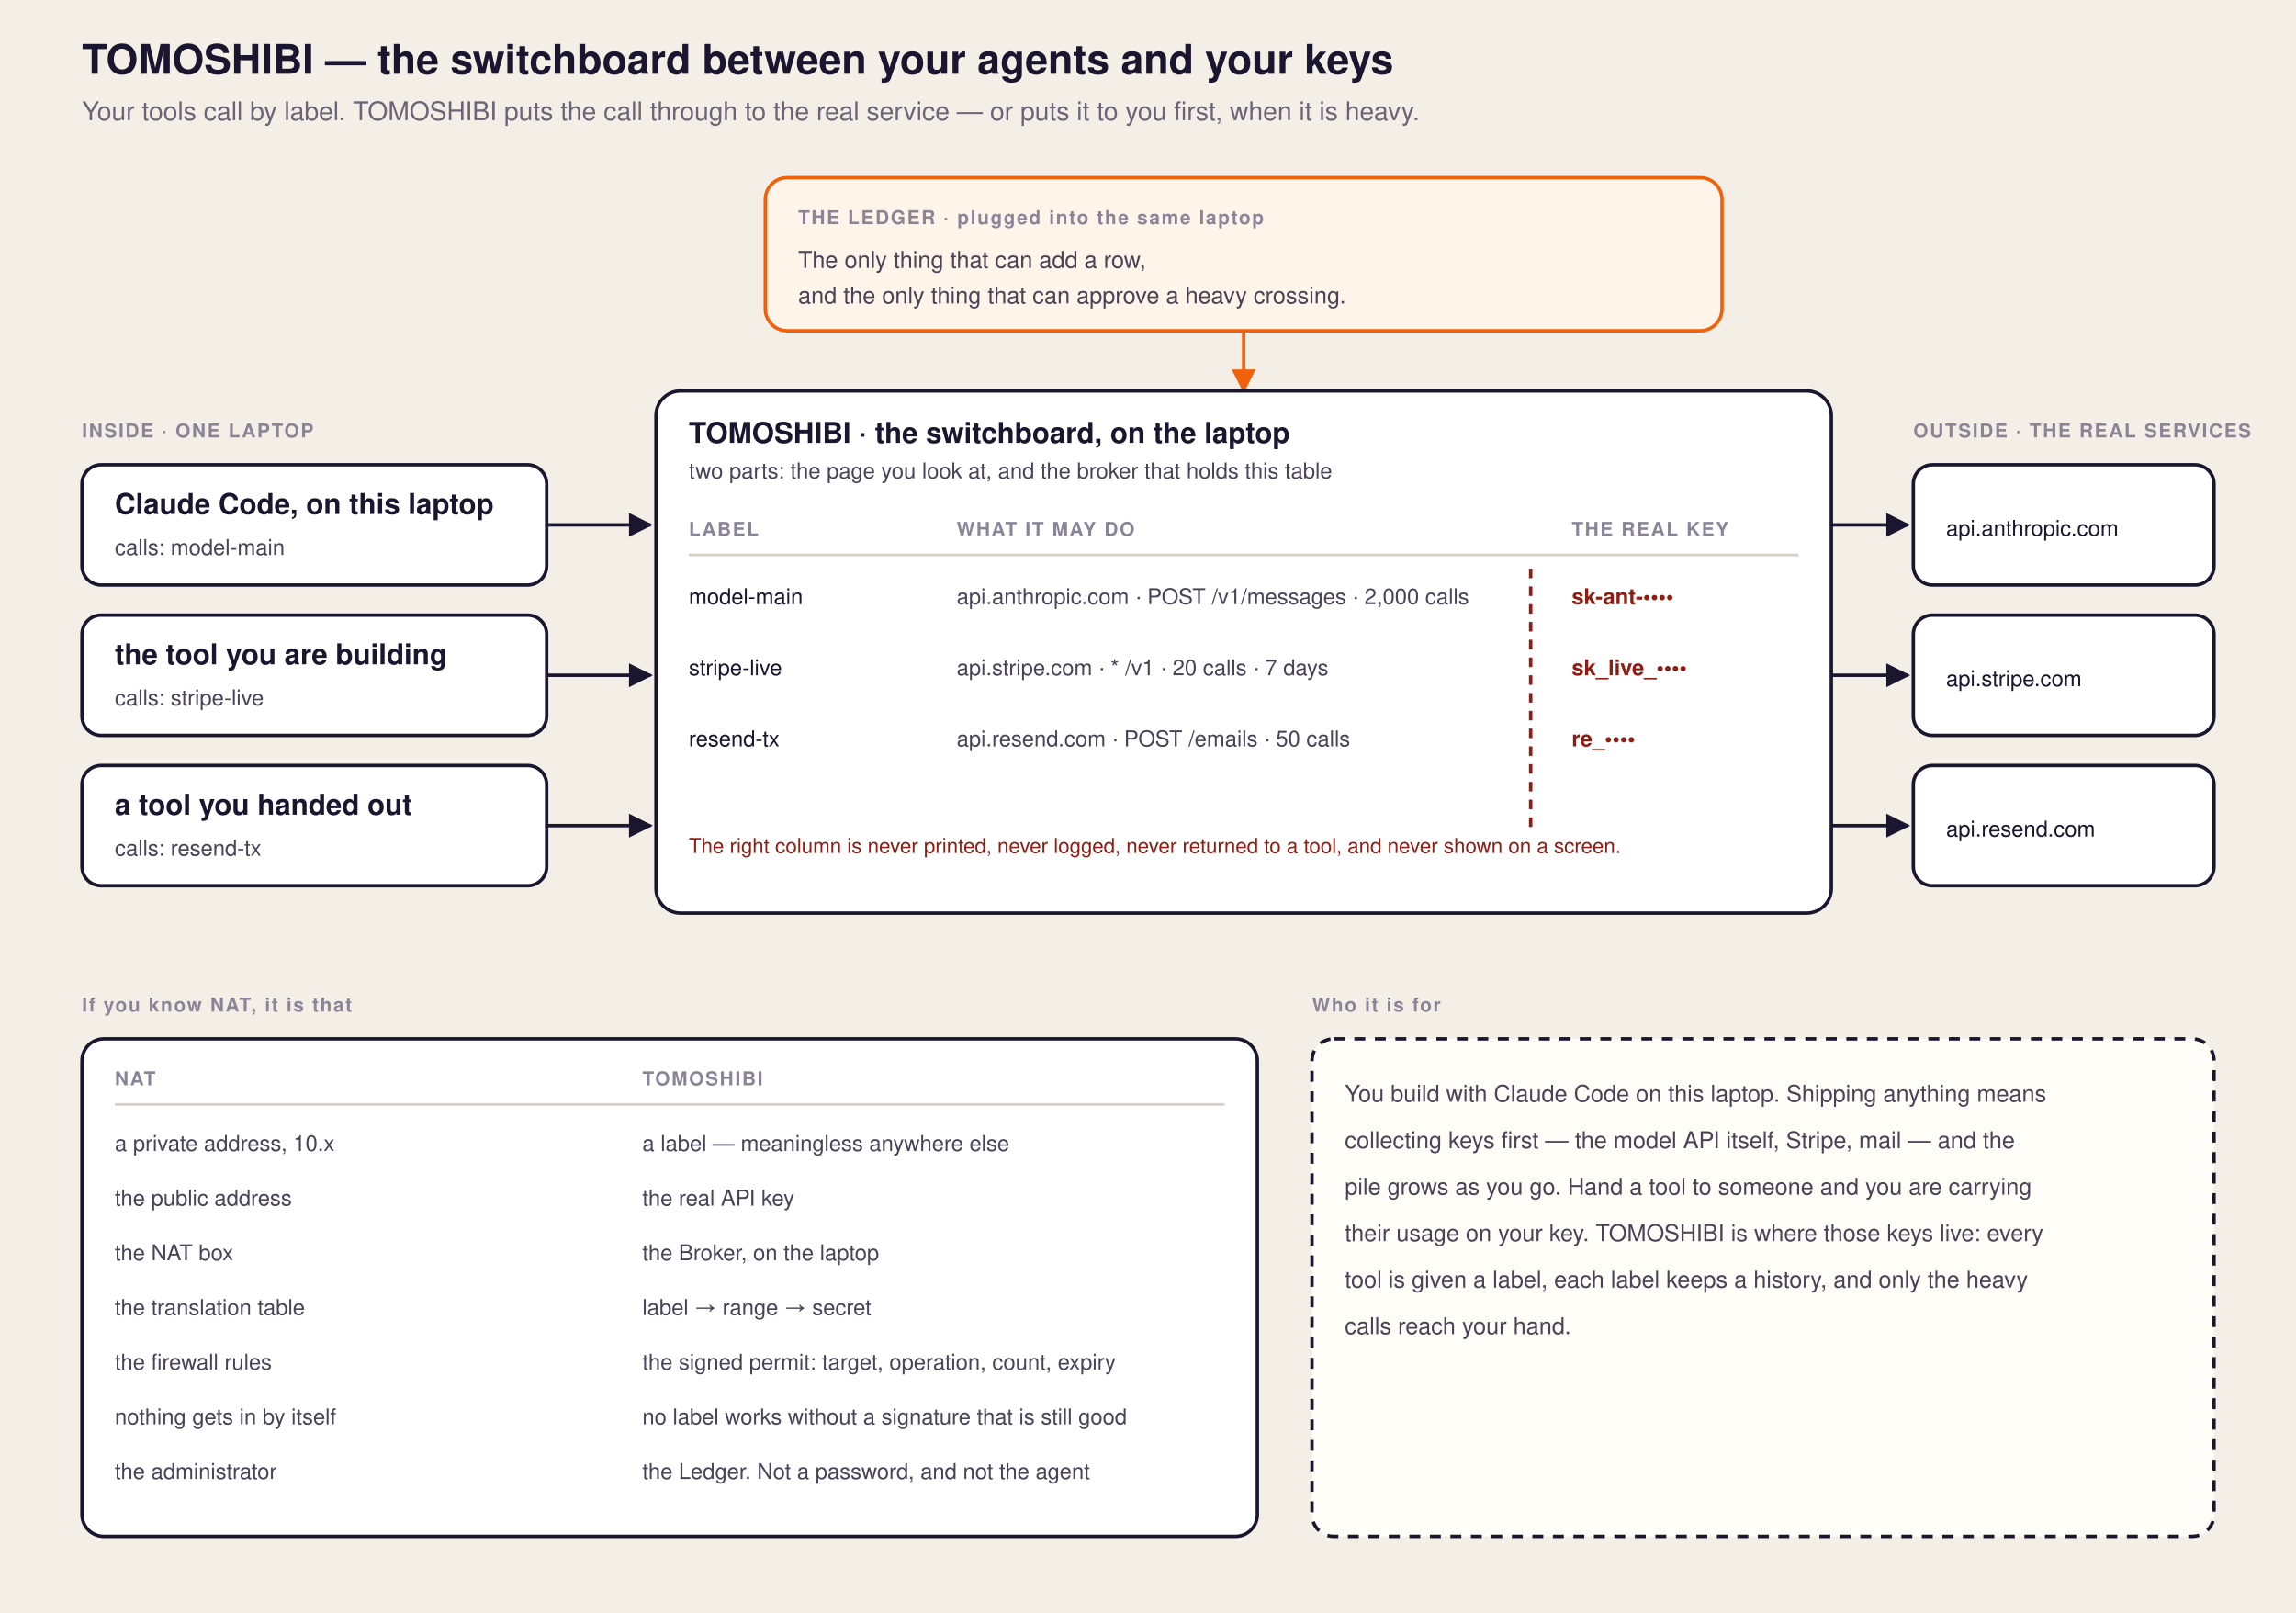
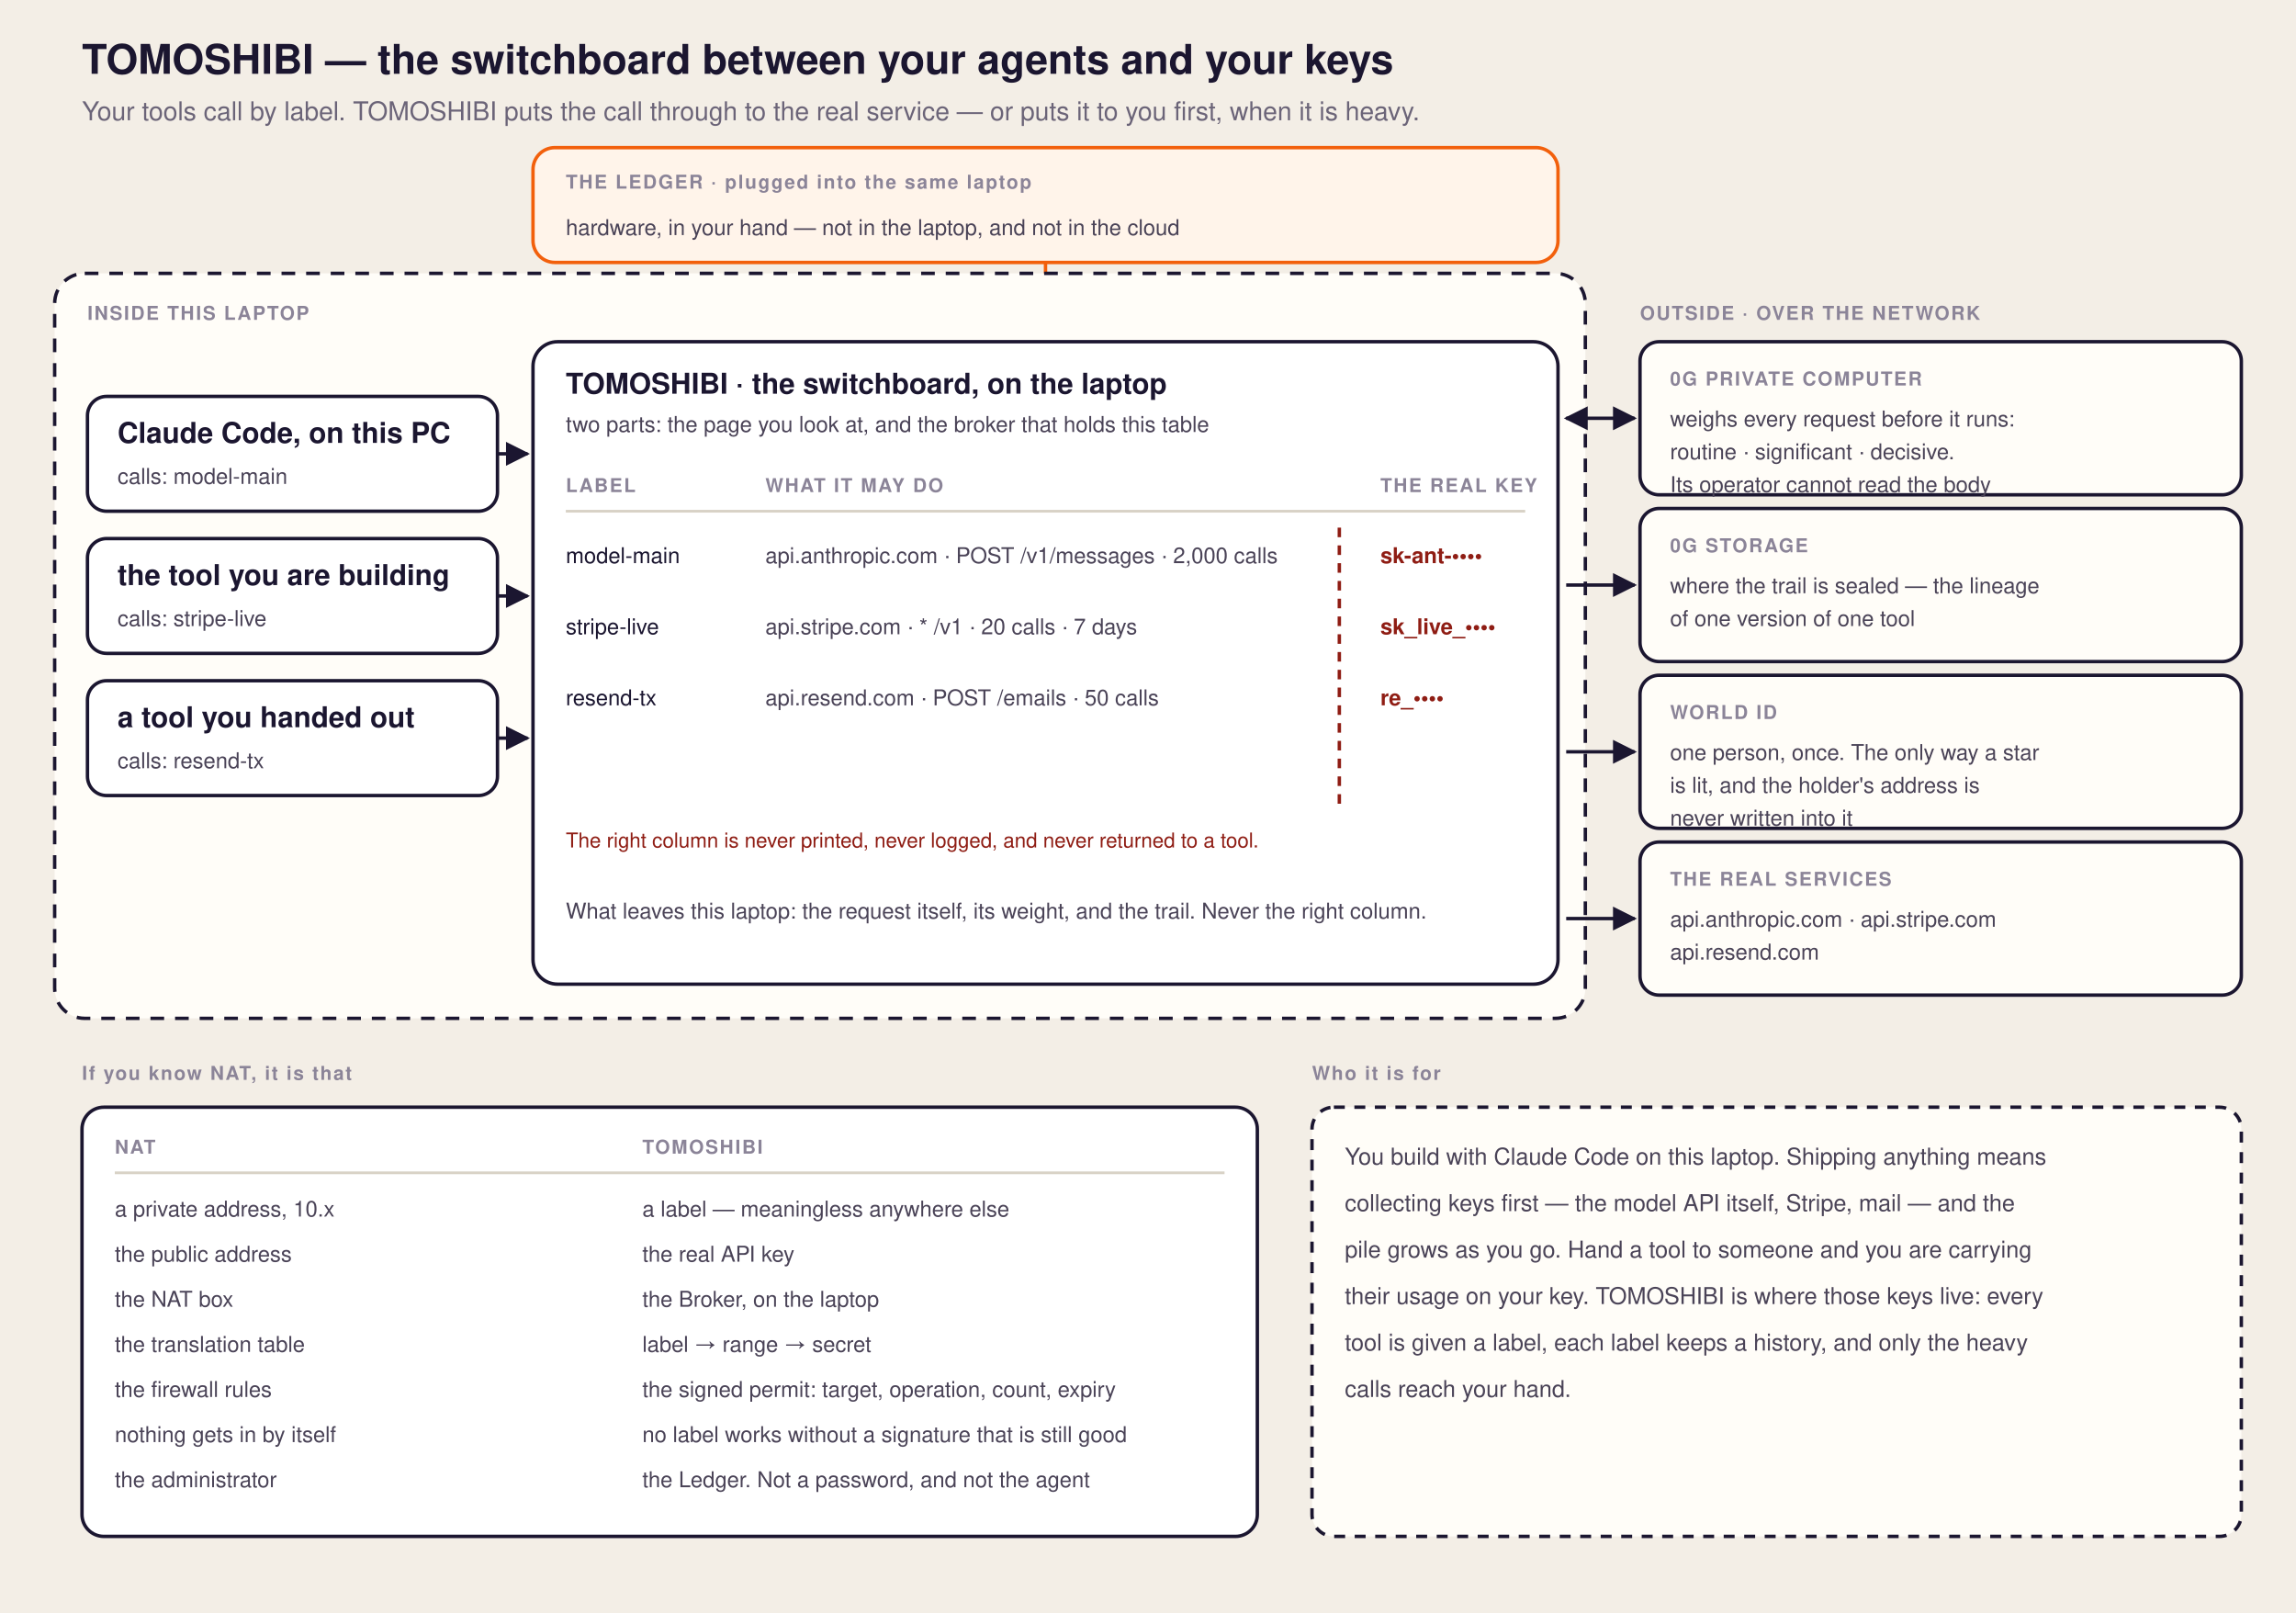
<svg xmlns="http://www.w3.org/2000/svg" viewBox="0 0 1680 1180" width="1680" height="1180" font-family="Figtree, Helvetica, Arial, sans-serif">
  <defs>
    <marker id="a" viewBox="0 0 10 10" refX="9" refY="5" markerWidth="7" markerHeight="7" orient="auto-start-reverse">
      <path d="M0 0 10 5 0 10z" fill="#1b1630" />
    </marker>
    <marker id="af" viewBox="0 0 10 10" refX="9" refY="5" markerWidth="7" markerHeight="7" orient="auto-start-reverse">
      <path d="M0 0 10 5 0 10z" fill="#f2600c" />
    </marker>
  </defs>
  <style>
    .card{fill:#fff;stroke:#1b1630;stroke-width:2.5}
    .h{font-size:21px;font-weight:600;fill:#1b1630}
    .k{font-size:14px;font-weight:600;letter-spacing:.08em;fill:#8b8498}
    .t{font-size:17px;fill:#4a4357}
    .m{font-size:16px;fill:#4a4357}
    .key{font-size:16px;fill:#8f1d14;font-weight:600}
    .ttl{font-size:30px;font-weight:600;fill:#1b1630}
    .sub{font-size:19px;fill:#6b6478}
    .num{font-size:16px;font-weight:600;fill:#fff}
    .lab{font-size:16px;fill:#1b1630}
    .note{font-size:15px;fill:#8f1d14}
</style>
  <rect width="1680" height="1180" fill="#F3EEE6" />
  <text class="ttl" x="60" y="54">TOMOSHIBI — the switchboard between your agents and your keys</text>
  <text class="sub" x="60" y="88">Your tools call by label. TOMOSHIBI puts the call through to the real service — or puts it to you first, when it is heavy.</text>
-   <rect x="560" y="130" width="700" height="112" rx="16" fill="#FFF4EA" stroke="#f2600c" stroke-width="2.5" />
-   <text class="k" x="584" y="164" fill="#c2410c">THE LEDGER · plugged into the same laptop</text>
-   <text class="t" x="584" y="196">The only thing that can add a row,</text>
-   <text class="t" x="584" y="222">and the only thing that can approve a heavy crossing.</text>
-   <path d="M910 242 L910 286" stroke="#f2600c" stroke-width="2.5" marker-end="url(#af)" />
-   <text class="k" x="60" y="320">INSIDE · ONE LAPTOP</text>
-   <rect class="card" x="60" y="340" width="340" height="88" rx="14" />
-   <text class="h" x="84" y="376">Claude Code, on this laptop</text>
-   <text class="m" x="84" y="406">calls: model-main</text>
-   <path d="M400 384 L476 384" stroke="#1b1630" stroke-width="2.5" marker-end="url(#a)" />
-   <rect class="card" x="60" y="450" width="340" height="88" rx="14" />
-   <text class="h" x="84" y="486">the tool you are building</text>
-   <text class="m" x="84" y="516">calls: stripe-live</text>
-   <path d="M400 494 L476 494" stroke="#1b1630" stroke-width="2.5" marker-end="url(#a)" />
-   <rect class="card" x="60" y="560" width="340" height="88" rx="14" />
-   <text class="h" x="84" y="596">a tool you handed out</text>
-   <text class="m" x="84" y="626">calls: resend-tx</text>
-   <path d="M400 604 L476 604" stroke="#1b1630" stroke-width="2.5" marker-end="url(#a)" />
-   <rect class="card" x="480" y="286" width="860" height="382" rx="18" fill="#fffdf8" />
-   <text class="h" x="504" y="324">TOMOSHIBI · the switchboard, on the laptop</text>
-   <text class="m" x="504" y="350">two parts: the page you look at, and the broker that holds this table</text>
-   <text class="k" x="504" y="392">LABEL</text>
-   <text class="k" x="700" y="392">WHAT IT MAY DO</text>
-   <text class="k" x="1150" y="392">THE REAL KEY</text>
-   <path d="M504 406 L1316 406" stroke="#d8d2c6" stroke-width="2" />
-   <text class="lab" x="504" y="442">model-main</text>
-   <text class="m" x="700" y="442">api.anthropic.com · POST /v1/messages · 2,000 calls</text>
-   <text class="key" x="1150" y="442">sk-ant-••••</text>
-   <text class="lab" x="504" y="494">stripe-live</text>
-   <text class="m" x="700" y="494">api.stripe.com · * /v1 · 20 calls · 7 days</text>
-   <text class="key" x="1150" y="494">sk_live_••••</text>
-   <text class="lab" x="504" y="546">resend-tx</text>
-   <text class="m" x="700" y="546">api.resend.com · POST /emails · 50 calls</text>
-   <text class="key" x="1150" y="546">re_••••</text>
-   <path d="M1120 416 L1120 608" stroke="#8f1d14" stroke-width="2.5" stroke-dasharray="7 6" />
-   <text class="note" x="504" y="624">The right column is never printed, never logged, never returned to a tool, and never shown on a screen.</text>
-   <text class="k" x="1400" y="320">OUTSIDE · THE REAL SERVICES</text>
-   <rect class="card" x="1400" y="340" width="220" height="88" rx="14" />
-   <text class="lab" x="1424" y="392">api.anthropic.com</text>
-   <path d="M1340 384 L1396 384" stroke="#1b1630" stroke-width="2.5" marker-end="url(#a)" />
-   <rect class="card" x="1400" y="450" width="220" height="88" rx="14" />
-   <text class="lab" x="1424" y="502">api.stripe.com</text>
-   <path d="M1340 494 L1396 494" stroke="#1b1630" stroke-width="2.5" marker-end="url(#a)" />
-   <rect class="card" x="1400" y="560" width="220" height="88" rx="14" />
-   <text class="lab" x="1424" y="612">api.resend.com</text>
-   <path d="M1340 604 L1396 604" stroke="#1b1630" stroke-width="2.5" marker-end="url(#a)" />
-   <text class="k" x="60" y="740">If you know NAT, it is that</text>
-   <rect class="card" x="60" y="760" width="860" height="364" rx="16" fill="#fffdf8" />
-   <text class="k" x="84" y="794">NAT</text>
-   <text class="k" x="470" y="794">TOMOSHIBI</text>
-   <path d="M84 808 L896 808" stroke="#d8d2c6" stroke-width="2" />
-   <text class="m" x="84" y="842">a private address, 10.x</text>
-   <text class="m" x="470" y="842">a label — meaningless anywhere else</text>
-   <text class="m" x="84" y="882">the public address</text>
-   <text class="m" x="470" y="882">the real API key</text>
-   <text class="m" x="84" y="922">the NAT box</text>
-   <text class="m" x="470" y="922">the Broker, on the laptop</text>
-   <text class="m" x="84" y="962">the translation table</text>
-   <text class="m" x="470" y="962">label → range → secret</text>
-   <text class="m" x="84" y="1002">the firewall rules</text>
-   <text class="m" x="470" y="1002">the signed permit: target, operation, count, expiry</text>
-   <text class="m" x="84" y="1042">nothing gets in by itself</text>
-   <text class="m" x="470" y="1042">no label works without a signature that is still good</text>
-   <text class="m" x="84" y="1082">the administrator</text>
-   <text class="m" x="470" y="1082">the Ledger. Not a password, and not the agent</text>
-   <text class="k" x="960" y="740">Who it is for</text>
-   <rect x="960" y="760" width="660" height="364" rx="16" fill="#fffdf8" stroke="#1b1630" stroke-width="2.5" stroke-dasharray="8 7" />
-   <text class="t" x="984" y="806">You build with Claude Code on this laptop. Shipping anything means</text>
-   <text class="t" x="984" y="840">collecting keys first — the model API itself, Stripe, mail — and the</text>
-   <text class="t" x="984" y="874">pile grows as you go. Hand a tool to someone and you are carrying</text>
-   <text class="t" x="984" y="908">their usage on your key. TOMOSHIBI is where those keys live: every</text>
-   <text class="t" x="984" y="942">tool is given a label, each label keeps a history, and only the heavy</text>
-   <text class="t" x="984" y="976">calls reach your hand.</text>
+   <rect x="390" y="108" width="750" height="84" rx="16" fill="#FFF4EA" stroke="#f2600c" stroke-width="2.5" />
+   <text class="k" x="414" y="138" fill="#c2410c">THE LEDGER · plugged into the same laptop</text>
+   <text class="m" x="414" y="172">hardware, in your hand — not in the laptop, and not in the cloud</text>
+   <path d="M765 192 L765 246" stroke="#f2600c" stroke-width="2.5" marker-end="url(#af)" />
+   <rect x="40" y="200" width="1120" height="545" rx="22" fill="#fffdf8" stroke="#1b1630" stroke-width="2.5" stroke-dasharray="10 8" />
+   <text class="k" x="64" y="234">INSIDE THIS LAPTOP</text>
+   <rect class="card" x="64" y="290" width="300" height="84" rx="14" />
+   <text class="h" x="86" y="324">Claude Code, on this PC</text>
+   <text class="m" x="86" y="354">calls: model-main</text>
+   <path d="M364 332 L386 332" stroke="#1b1630" stroke-width="2.5" marker-end="url(#a)" />
+   <rect class="card" x="64" y="394" width="300" height="84" rx="14" />
+   <text class="h" x="86" y="428">the tool you are building</text>
+   <text class="m" x="86" y="458">calls: stripe-live</text>
+   <path d="M364 436 L386 436" stroke="#1b1630" stroke-width="2.5" marker-end="url(#a)" />
+   <rect class="card" x="64" y="498" width="300" height="84" rx="14" />
+   <text class="h" x="86" y="532">a tool you handed out</text>
+   <text class="m" x="86" y="562">calls: resend-tx</text>
+   <path d="M364 540 L386 540" stroke="#1b1630" stroke-width="2.5" marker-end="url(#a)" />
+   <rect class="card" x="390" y="250" width="750" height="470" rx="18" />
+   <text class="h" x="414" y="288">TOMOSHIBI · the switchboard, on the laptop</text>
+   <text class="m" x="414" y="316">two parts: the page you look at, and the broker that holds this table</text>
+   <text class="k" x="414" y="360">LABEL</text>
+   <text class="k" x="560" y="360">WHAT IT MAY DO</text>
+   <text class="k" x="1010" y="360">THE REAL KEY</text>
+   <path d="M414 374 L1116 374" stroke="#d8d2c6" stroke-width="2" />
+   <text class="lab" x="414" y="412">model-main</text>
+   <text class="m" x="560" y="412">api.anthropic.com · POST /v1/messages · 2,000 calls</text>
+   <text class="key" x="1010" y="412">sk-ant-••••</text>
+   <text class="lab" x="414" y="464">stripe-live</text>
+   <text class="m" x="560" y="464">api.stripe.com · * /v1 · 20 calls · 7 days</text>
+   <text class="key" x="1010" y="464">sk_live_••••</text>
+   <text class="lab" x="414" y="516">resend-tx</text>
+   <text class="m" x="560" y="516">api.resend.com · POST /emails · 50 calls</text>
+   <text class="key" x="1010" y="516">re_••••</text>
+   <path d="M980 386 L980 588" stroke="#8f1d14" stroke-width="2.5" stroke-dasharray="7 6" />
+   <text class="note" x="414" y="620">The right column is never printed, never logged, and never returned to a tool.</text>
+   <text class="m" x="414" y="672">What leaves this laptop: the request itself, its weight, and the trail. Never the right column.</text>
+   <text class="k" x="1200" y="234">OUTSIDE · OVER THE NETWORK</text>
+   <rect class="card" x="1200" y="250" width="440" height="112" rx="14" style="fill:#fffdf8" />
+   <text class="k" x="1222" y="282">0G PRIVATE COMPUTER</text>
+   <text class="m" x="1222" y="312">weighs every request before it runs:</text>
+   <text class="m" x="1222" y="336">routine · significant · decisive.</text>
+   <text class="m" x="1222" y="360">Its operator cannot read the body</text>
+   <path d="M1146 306 L1196 306" stroke="#1b1630" stroke-width="2.5" marker-end="url(#a)" marker-start="url(#a)" />
+   <rect class="card" x="1200" y="372" width="440" height="112" rx="14" style="fill:#fffdf8" />
+   <text class="k" x="1222" y="404">0G STORAGE</text>
+   <text class="m" x="1222" y="434">where the trail is sealed — the lineage</text>
+   <text class="m" x="1222" y="458">of one version of one tool</text>
+   <path d="M1146 428 L1196 428" stroke="#1b1630" stroke-width="2.5" marker-end="url(#a)" />
+   <rect class="card" x="1200" y="494" width="440" height="112" rx="14" style="fill:#fffdf8" />
+   <text class="k" x="1222" y="526">WORLD ID</text>
+   <text class="m" x="1222" y="556">one person, once. The only way a star</text>
+   <text class="m" x="1222" y="580">is lit, and the holder's address is</text>
+   <text class="m" x="1222" y="604">never written into it</text>
+   <path d="M1146 550 L1196 550" stroke="#1b1630" stroke-width="2.5" marker-end="url(#a)" />
+   <rect class="card" x="1200" y="616" width="440" height="112" rx="14" style="fill:#fffdf8" />
+   <text class="k" x="1222" y="648">THE REAL SERVICES</text>
+   <text class="m" x="1222" y="678">api.anthropic.com · api.stripe.com</text>
+   <text class="m" x="1222" y="702">api.resend.com</text>
+   <path d="M1146 672 L1196 672" stroke="#1b1630" stroke-width="2.5" marker-end="url(#a)" />
+   <text class="k" x="60" y="790">If you know NAT, it is that</text>
+   <rect class="card" x="60" y="810" width="860" height="314" rx="16" />
+   <text class="k" x="84" y="844">NAT</text>
+   <text class="k" x="470" y="844">TOMOSHIBI</text>
+   <path d="M84 858 L896 858" stroke="#d8d2c6" stroke-width="2" />
+   <text class="m" x="84" y="890">a private address, 10.x</text>
+   <text class="m" x="470" y="890">a label — meaningless anywhere else</text>
+   <text class="m" x="84" y="923">the public address</text>
+   <text class="m" x="470" y="923">the real API key</text>
+   <text class="m" x="84" y="956">the NAT box</text>
+   <text class="m" x="470" y="956">the Broker, on the laptop</text>
+   <text class="m" x="84" y="989">the translation table</text>
+   <text class="m" x="470" y="989">label → range → secret</text>
+   <text class="m" x="84" y="1022">the firewall rules</text>
+   <text class="m" x="470" y="1022">the signed permit: target, operation, count, expiry</text>
+   <text class="m" x="84" y="1055">nothing gets in by itself</text>
+   <text class="m" x="470" y="1055">no label works without a signature that is still good</text>
+   <text class="m" x="84" y="1088">the administrator</text>
+   <text class="m" x="470" y="1088">the Ledger. Not a password, and not the agent</text>
+   <text class="k" x="960" y="790">Who it is for</text>
+   <rect x="960" y="810" width="680" height="314" rx="16" fill="#fffdf8" stroke="#1b1630" stroke-width="2.5" stroke-dasharray="8 7" />
+   <text class="t" x="984" y="852">You build with Claude Code on this laptop. Shipping anything means</text>
+   <text class="t" x="984" y="886">collecting keys first — the model API itself, Stripe, mail — and the</text>
+   <text class="t" x="984" y="920">pile grows as you go. Hand a tool to someone and you are carrying</text>
+   <text class="t" x="984" y="954">their usage on your key. TOMOSHIBI is where those keys live: every</text>
+   <text class="t" x="984" y="988">tool is given a label, each label keeps a history, and only the heavy</text>
+   <text class="t" x="984" y="1022">calls reach your hand.</text>
</svg>
